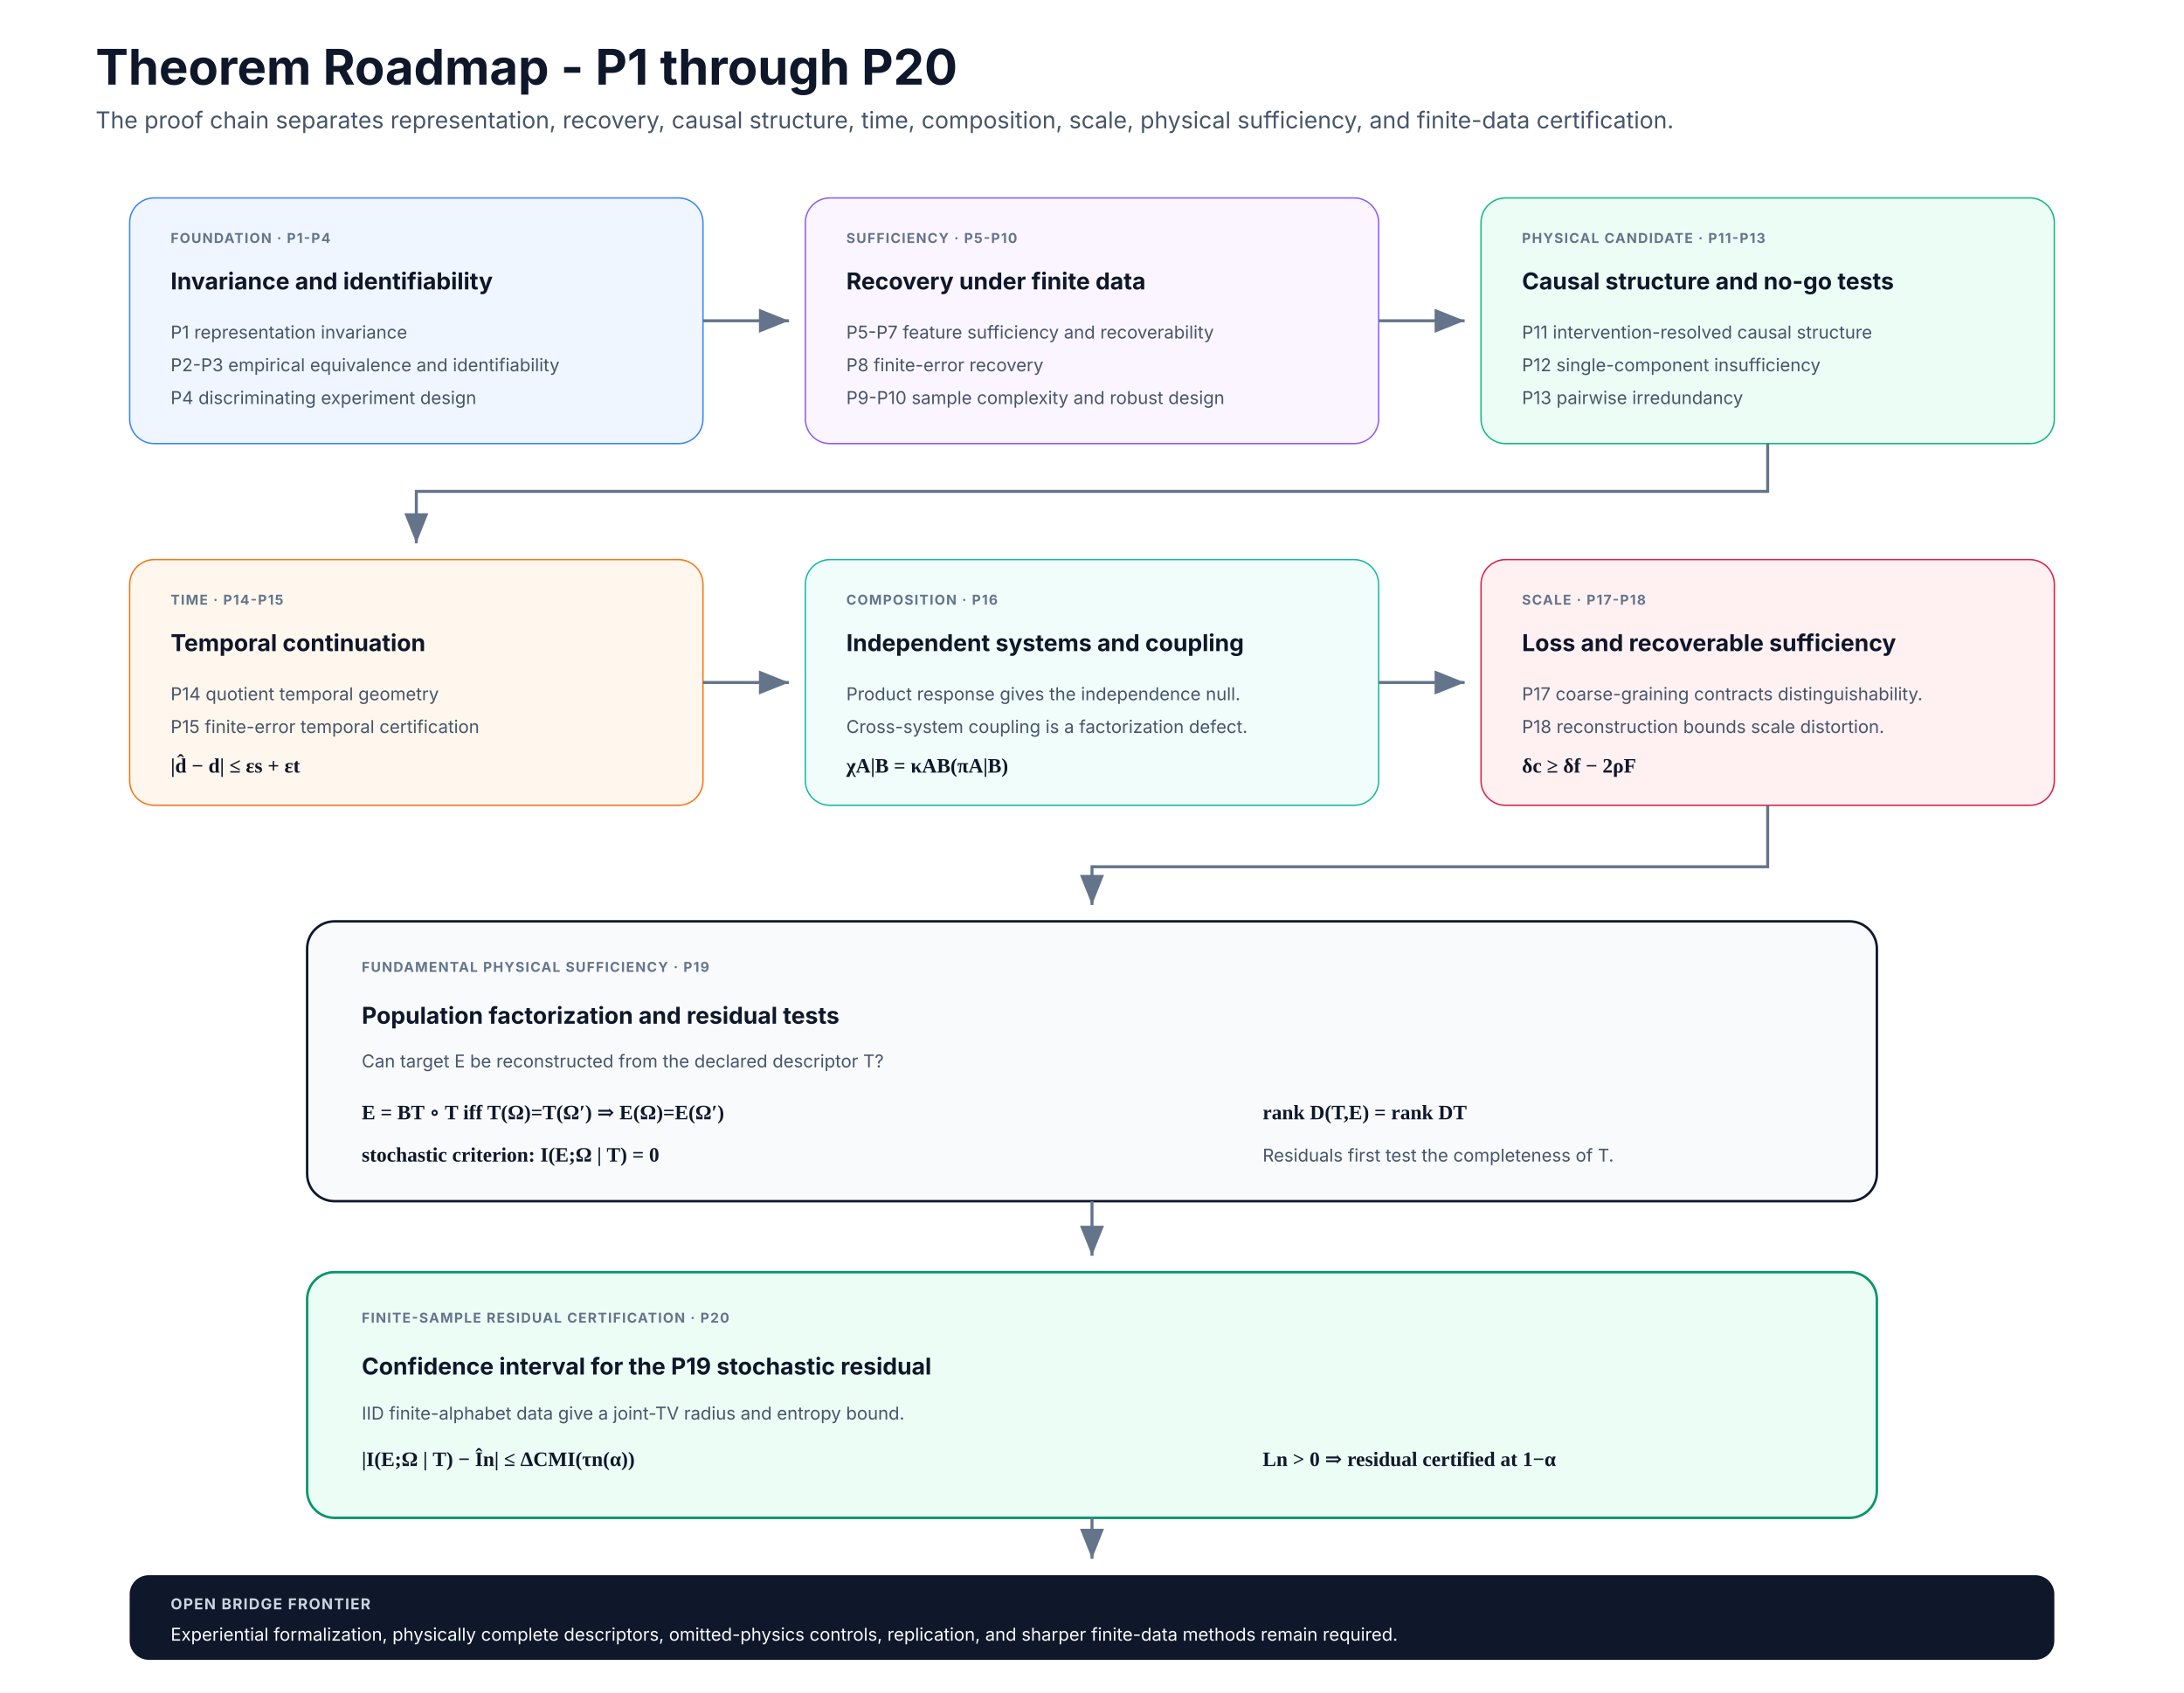
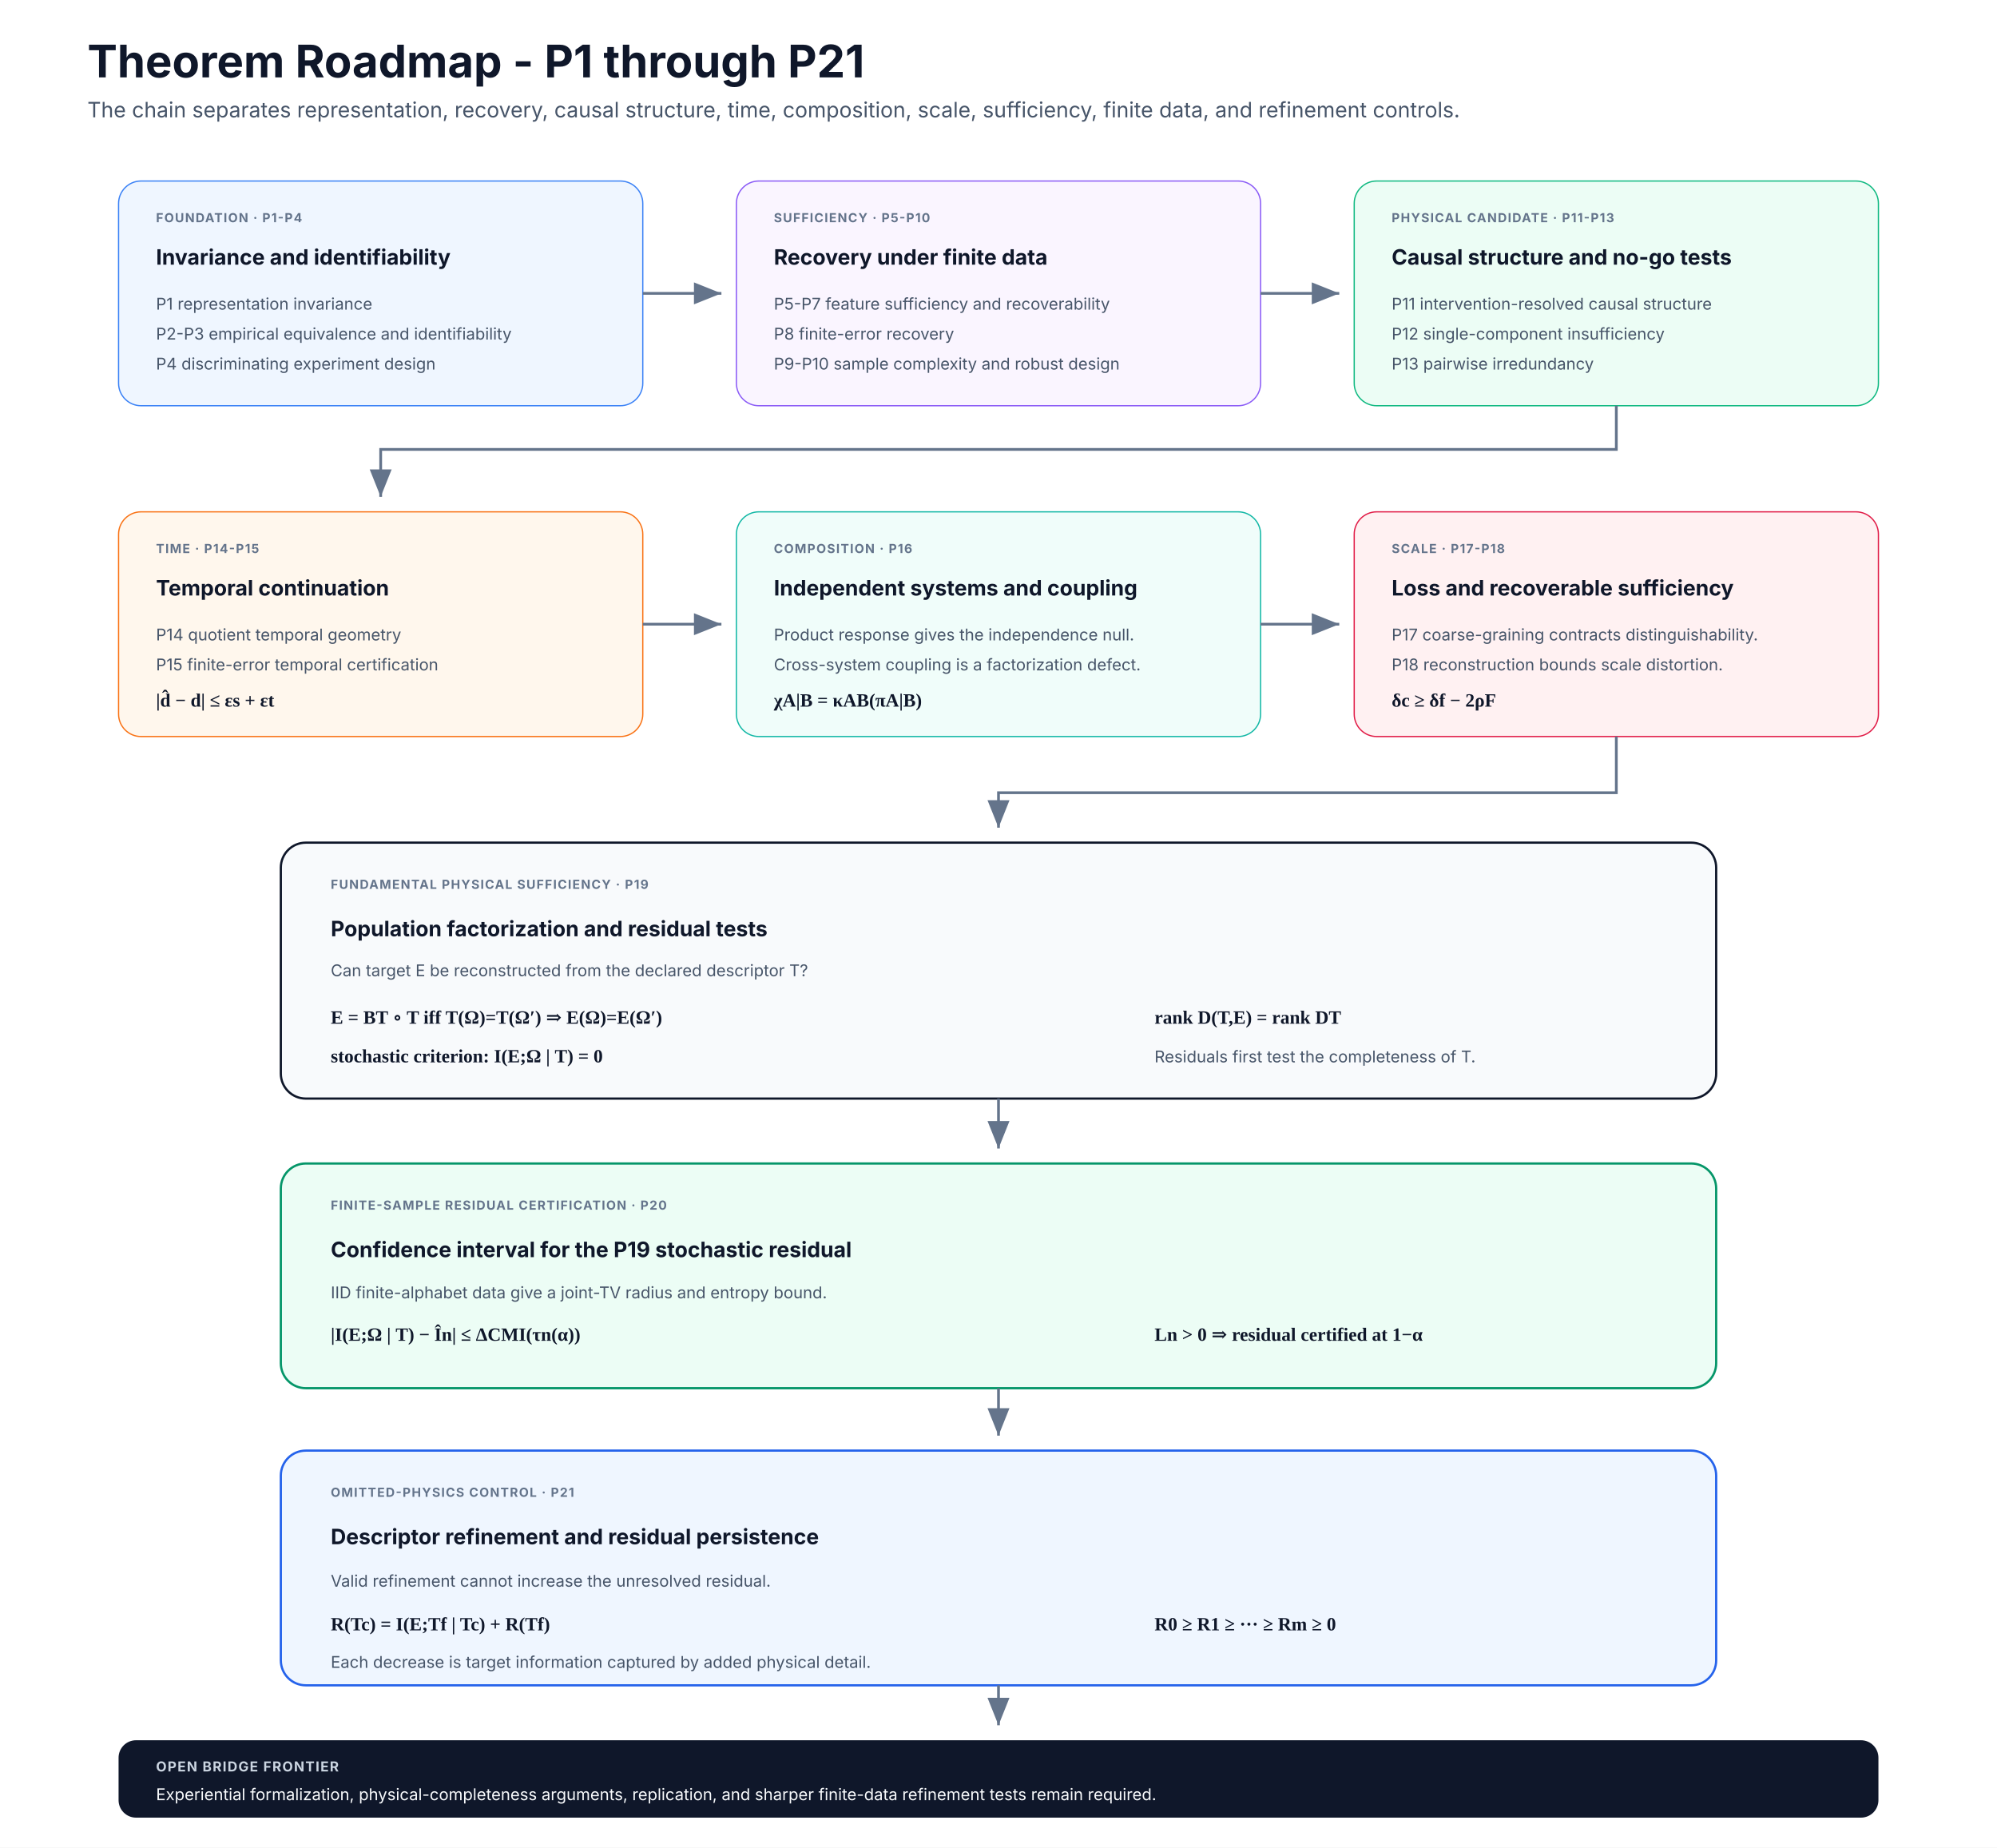
- <svg xmlns="http://www.w3.org/2000/svg" width="1600" height="1240" viewBox="0 0 1600 1240" role="img" aria-labelledby="title desc">
+ <svg xmlns="http://www.w3.org/2000/svg" width="1600" height="1480" viewBox="0 0 1600 1480" role="img" aria-labelledby="title desc">
  <defs>
    <marker id="arrow" markerWidth="12" markerHeight="12" refX="10" refY="4" orient="auto">
      <path d="M0 0 L0 8 L10 4 z" fill="#64748b" />
    </marker>
    <style>
      .title{font:700 36px Inter,Segoe UI,Arial,sans-serif;fill:#0f172a}
      .subtitle{font:400 17px Inter,Segoe UI,Arial,sans-serif;fill:#475569}
      .head{font:700 17px Inter,Segoe UI,Arial,sans-serif;fill:#0f172a}
      .body{font:400 13px Inter,Segoe UI,Arial,sans-serif;fill:#475569}
      .eq{font:600 15px Georgia,'Times New Roman',serif;fill:#0f172a}
      .label{font:700 10px Inter,Segoe UI,Arial,sans-serif;letter-spacing:.8px;fill:#64748b}
      .arrow{stroke:#64748b;stroke-width:2.2;fill:none;marker-end:url(#arrow)}
    </style>
  </defs>
-   <rect width="1600" height="1240" fill="#ffffff" />
-   <text x="70" y="62" class="title">Theorem Roadmap - P1 through P20</text>
-   <text x="70" y="94" class="subtitle">The proof chain separates representation, recovery, causal structure, time, composition, scale, physical sufficiency, and finite-data certification.</text>
+   <rect width="1600" height="1480" fill="#ffffff" />
+   <text x="70" y="62" class="title">Theorem Roadmap - P1 through P21</text>
+   <text x="70" y="94" class="subtitle">The chain separates representation, recovery, causal structure, time, composition, scale, sufficiency, finite data, and refinement controls.</text>
  <rect x="95" y="145" width="420" height="180" rx="18" fill="#eff6ff" stroke="#3b82f6" />
  <text x="125" y="178" class="label">FOUNDATION · P1-P4</text>
  <text x="125" y="212" class="head">Invariance and identifiability</text>
  <text x="125" y="248" class="body">P1 representation invariance</text>
  <text x="125" y="272" class="body">P2-P3 empirical equivalence and identifiability</text>
  <text x="125" y="296" class="body">P4 discriminating experiment design</text>
  <rect x="590" y="145" width="420" height="180" rx="18" fill="#faf5ff" stroke="#8b5cf6" />
  <text x="620" y="178" class="label">SUFFICIENCY · P5-P10</text>
  <text x="620" y="212" class="head">Recovery under finite data</text>
  <text x="620" y="248" class="body">P5-P7 feature sufficiency and recoverability</text>
  <text x="620" y="272" class="body">P8 finite-error recovery</text>
  <text x="620" y="296" class="body">P9-P10 sample complexity and robust design</text>
  <rect x="1085" y="145" width="420" height="180" rx="18" fill="#ecfdf5" stroke="#10b981" />
  <text x="1115" y="178" class="label">PHYSICAL CANDIDATE · P11-P13</text>
  <text x="1115" y="212" class="head">Causal structure and no-go tests</text>
  <text x="1115" y="248" class="body">P11 intervention-resolved causal structure</text>
  <text x="1115" y="272" class="body">P12 single-component insufficiency</text>
  <text x="1115" y="296" class="body">P13 pairwise irredundancy</text>
  <path class="arrow" d="M515 235 H578" />
  <path class="arrow" d="M1010 235 H1073" />
  <rect x="95" y="410" width="420" height="180" rx="18" fill="#fff7ed" stroke="#f97316" />
  <text x="125" y="443" class="label">TIME · P14-P15</text>
  <text x="125" y="477" class="head">Temporal continuation</text>
  <text x="125" y="513" class="body">P14 quotient temporal geometry</text>
  <text x="125" y="537" class="body">P15 finite-error temporal certification</text>
  <text x="125" y="566" class="eq">|d̂ − d| ≤ εs + εt</text>
  <rect x="590" y="410" width="420" height="180" rx="18" fill="#f0fdfa" stroke="#14b8a6" />
  <text x="620" y="443" class="label">COMPOSITION · P16</text>
  <text x="620" y="477" class="head">Independent systems and coupling</text>
  <text x="620" y="513" class="body">Product response gives the independence null.</text>
  <text x="620" y="537" class="body">Cross-system coupling is a factorization defect.</text>
  <text x="620" y="566" class="eq">χA|B = κAB(πA|B)</text>
  <rect x="1085" y="410" width="420" height="180" rx="18" fill="#fff1f2" stroke="#e11d48" />
  <text x="1115" y="443" class="label">SCALE · P17-P18</text>
  <text x="1115" y="477" class="head">Loss and recoverable sufficiency</text>
  <text x="1115" y="513" class="body">P17 coarse-graining contracts distinguishability.</text>
  <text x="1115" y="537" class="body">P18 reconstruction bounds scale distortion.</text>
  <text x="1115" y="566" class="eq">δc ≥ δf − 2ρF</text>
  <path class="arrow" d="M1295 325 V360 H305 V398" />
  <path class="arrow" d="M515 500 H578" />
  <path class="arrow" d="M1010 500 H1073" />
  <rect x="225" y="675" width="1150" height="205" rx="20" fill="#f8fafc" stroke="#0f172a" stroke-width="1.8" />
  <text x="265" y="712" class="label">FUNDAMENTAL PHYSICAL SUFFICIENCY · P19</text>
  <text x="265" y="750" class="head">Population factorization and residual tests</text>
  <text x="265" y="782" class="body">Can target E be reconstructed from the declared descriptor T?</text>
  <text x="265" y="820" class="eq">E = BT ∘ T  iff  T(Ω)=T(Ω′) ⇒ E(Ω)=E(Ω′)</text>
  <text x="265" y="851" class="eq">stochastic criterion: I(E;Ω | T) = 0</text>
  <text x="925" y="820" class="eq">rank D(T,E) = rank DT</text>
  <text x="925" y="851" class="body">Residuals first test the completeness of T.</text>
  <path class="arrow" d="M1295 590 V635 H800 V663" />
  <path class="arrow" d="M800 880 V920" />
  <rect x="225" y="932" width="1150" height="180" rx="20" fill="#ecfdf5" stroke="#059669" stroke-width="1.8" />
  <text x="265" y="969" class="label">FINITE-SAMPLE RESIDUAL CERTIFICATION · P20</text>
  <text x="265" y="1007" class="head">Confidence interval for the P19 stochastic residual</text>
  <text x="265" y="1040" class="body">IID finite-alphabet data give a joint-TV radius and entropy bound.</text>
  <text x="265" y="1074" class="eq">|I(E;Ω | T) − În| ≤ ΔCMI(τn(α))</text>
  <text x="925" y="1074" class="eq">Ln &gt; 0 ⇒ residual certified at 1−α</text>
-   <path class="arrow" d="M800 1112 V1142" />
-   <rect x="95" y="1154" width="1410" height="62" rx="14" fill="#0f172a" />
-   <text x="125" y="1179" style="font:700 11px Inter,Segoe UI,Arial,sans-serif;letter-spacing:.8px;fill:#cbd5e1">OPEN BRIDGE FRONTIER</text>
-   <text x="125" y="1202" style="font:400 13px Inter,Segoe UI,Arial,sans-serif;fill:#f8fafc">Experiential formalization, physically complete descriptors, omitted-physics controls, replication, and sharper finite-data methods remain required.</text>
+   <path class="arrow" d="M800 1112 V1150" />
+   <rect x="225" y="1162" width="1150" height="188" rx="20" fill="#eff6ff" stroke="#2563eb" stroke-width="1.8" />
+   <text x="265" y="1199" class="label">OMITTED-PHYSICS CONTROL · P21</text>
+   <text x="265" y="1237" class="head">Descriptor refinement and residual persistence</text>
+   <text x="265" y="1271" class="body">Valid refinement cannot increase the unresolved residual.</text>
+   <text x="265" y="1306" class="eq">R(Tc) = I(E;Tf | Tc) + R(Tf)</text>
+   <text x="925" y="1306" class="eq">R0 ≥ R1 ≥ ··· ≥ Rm ≥ 0</text>
+   <text x="265" y="1336" class="body">Each decrease is target information captured by added physical detail.</text>
+   <path class="arrow" d="M800 1350 V1382" />
+   <rect x="95" y="1394" width="1410" height="62" rx="14" fill="#0f172a" />
+   <text x="125" y="1419" style="font:700 11px Inter,Segoe UI,Arial,sans-serif;letter-spacing:.8px;fill:#cbd5e1">OPEN BRIDGE FRONTIER</text>
+   <text x="125" y="1442" style="font:400 13px Inter,Segoe UI,Arial,sans-serif;fill:#f8fafc">Experiential formalization, physical-completeness arguments, replication, and sharper finite-data refinement tests remain required.</text>
</svg>
